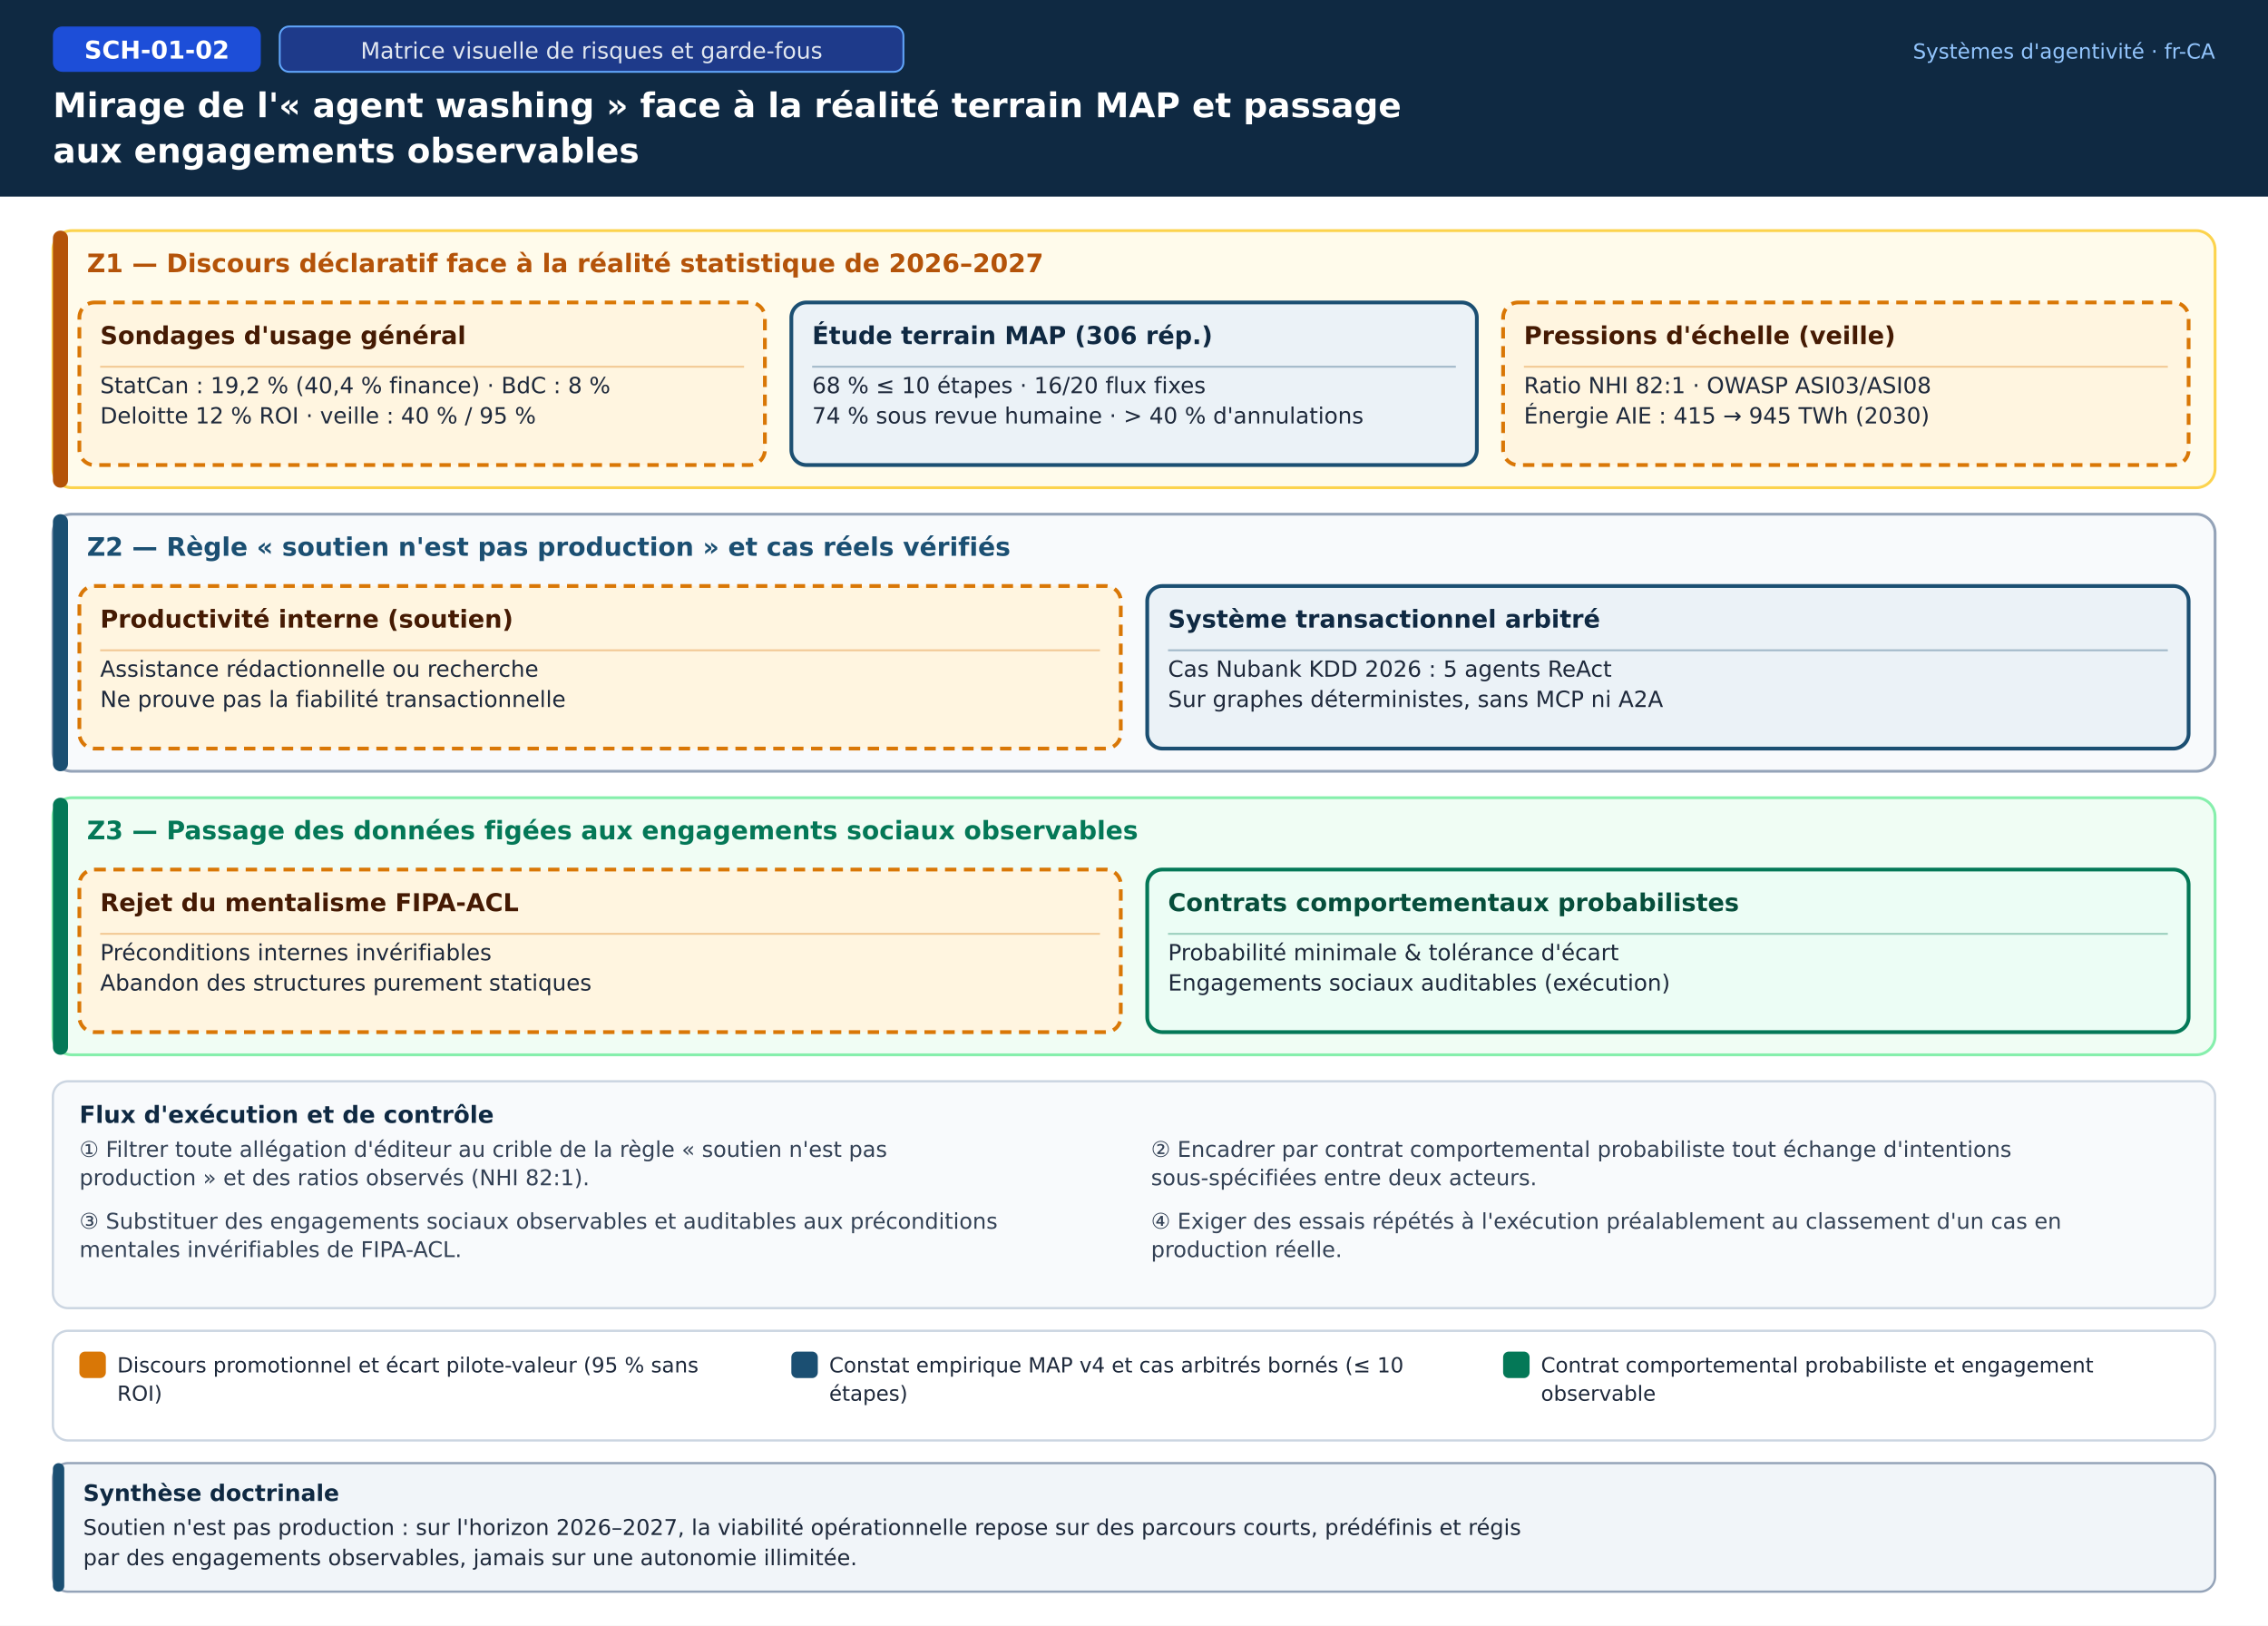
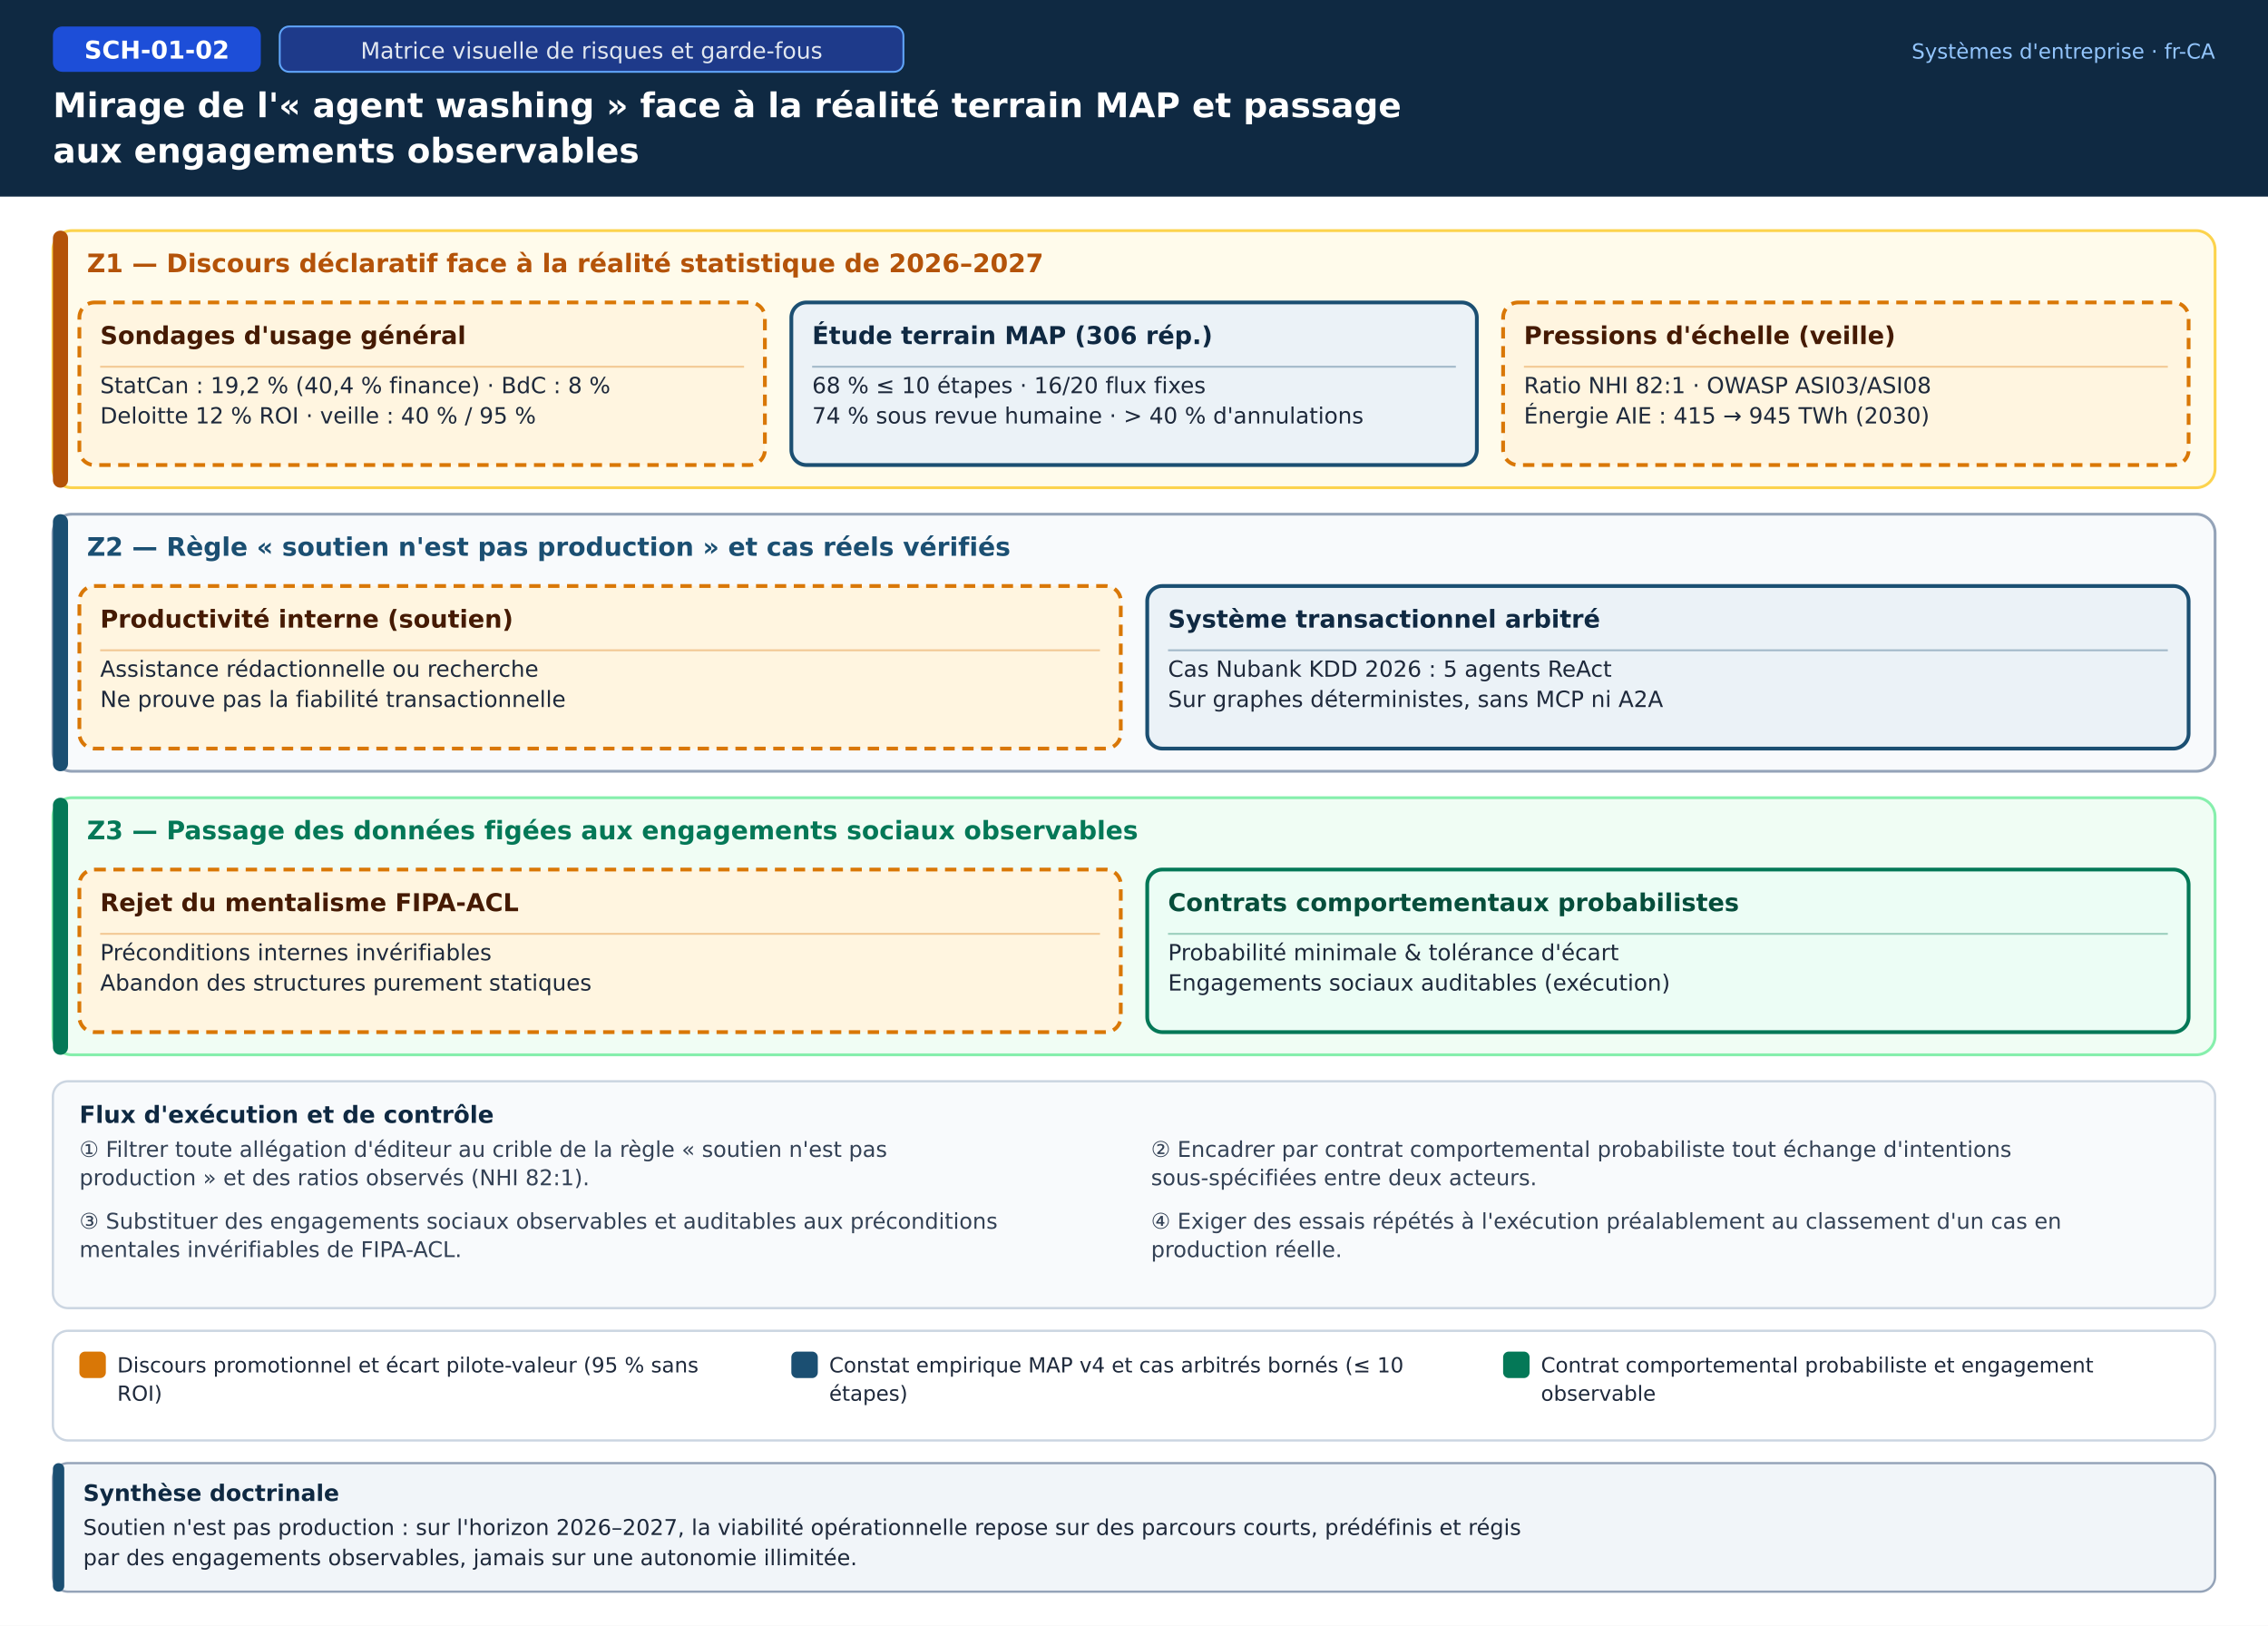
<svg xmlns="http://www.w3.org/2000/svg" viewBox="0 0 1200 860" width="1200" height="860" font-family="DejaVu Sans, Segoe UI, Arial, sans-serif">
  <rect id="bg-canvas" x="0" y="0" width="1200" height="860" fill="#FFFFFF" />
  <rect id="header-bg" x="0" y="0" width="1200" height="104" fill="#0F2942" />
  <rect x="28" y="14" width="110" height="24" rx="5" fill="#1D4ED8" />
  <text x="83" y="31" text-anchor="middle" font-size="13" font-weight="bold" fill="#FFFFFF">SCH-01-02</text>
  <rect x="148" y="14" width="330" height="24" rx="5" fill="#1E3A8A" stroke="#60A5FA" stroke-width="1" />
  <text x="313" y="31" text-anchor="middle" font-size="12" fill="#E2E8F0">Matrice visuelle de risques et garde-fous</text>
-   <text x="1172" y="31" text-anchor="end" font-size="11" fill="#93C5FD">Systèmes d'agentivité · fr-CA</text>
+   <text x="1172" y="31" text-anchor="end" font-size="11" fill="#93C5FD">Systèmes d'entreprise · fr-CA</text>
  <text x="28" y="62" font-size="18" font-weight="bold" fill="#FFFFFF">Mirage de l'« agent washing » face à la réalité terrain MAP et passage</text>
  <text x="28" y="86" font-size="18" font-weight="bold" fill="#FFFFFF">aux engagements observables</text>
  <g id="zone-Z1" class="zone">
    <rect x="28" y="122" width="1144" height="136" rx="10" fill="#FFFBEB" stroke="#FCD34D" stroke-width="1.5" />
    <rect x="28" y="122" width="8" height="136" rx="4" fill="#B45309" />
    <text x="46" y="144" font-size="13.5" font-weight="bold" fill="#B45309">Z1 — Discours déclaratif face à la réalité statistique de 2026–2027</text>
    <g id="node-1" class="node" data-node="true">
      <rect x="42.0" y="160" width="362.7" height="86" rx="8" fill="#FFF5E0" stroke="#D97706" stroke-width="2" stroke-dasharray="6,4" />
      <text x="53.0" y="182" font-size="13" font-weight="bold" fill="#451A03">Sondages d'usage général</text>
      <line x1="53.0" y1="194" x2="393.7" y2="194" stroke="#D97706" stroke-opacity="0.35" stroke-width="1" />
      <text x="53.0" y="208" font-size="11.8" fill="#1E293B">StatCan : 19,2 % (40,4 % finance) · BdC : 8 %</text>
      <text x="53.0" y="224" font-size="11.8" fill="#1E293B">Deloitte 12 % ROI · veille : 40 % / 95 %</text>
    </g>
    <g id="node-2" class="node" data-node="true">
      <rect x="418.7" y="160" width="362.7" height="86" rx="8" fill="#EBF2F7" stroke="#1B4F72" stroke-width="2" />
      <text x="429.7" y="182" font-size="13" font-weight="bold" fill="#0F2942">Étude terrain MAP (306 rép.)</text>
      <line x1="429.7" y1="194" x2="770.3" y2="194" stroke="#1B4F72" stroke-opacity="0.35" stroke-width="1" />
      <text x="429.7" y="208" font-size="11.8" fill="#1E293B">68 % ≤ 10 étapes · 16/20 flux fixes</text>
      <text x="429.7" y="224" font-size="11.8" fill="#1E293B">74 % sous revue humaine · &gt; 40 % d'annulations</text>
    </g>
    <g id="node-3" class="node" data-node="true">
      <rect x="795.3" y="160" width="362.7" height="86" rx="8" fill="#FFF5E0" stroke="#D97706" stroke-width="2" stroke-dasharray="6,4" />
      <text x="806.3" y="182" font-size="13" font-weight="bold" fill="#451A03">Pressions d'échelle (veille)</text>
      <line x1="806.3" y1="194" x2="1147.0" y2="194" stroke="#D97706" stroke-opacity="0.35" stroke-width="1" />
      <text x="806.3" y="208" font-size="11.8" fill="#1E293B">Ratio NHI 82:1 · OWASP ASI03/ASI08</text>
      <text x="806.3" y="224" font-size="11.8" fill="#1E293B">Énergie AIE : 415 → 945 TWh (2030)</text>
    </g>
  </g>
  <g id="zone-Z2" class="zone">
    <rect x="28" y="272" width="1144" height="136" rx="10" fill="#F8FAFC" stroke="#94A3B8" stroke-width="1.5" />
    <rect x="28" y="272" width="8" height="136" rx="4" fill="#1B4F72" />
    <text x="46" y="294" font-size="13.5" font-weight="bold" fill="#1B4F72">Z2 — Règle « soutien n'est pas production » et cas réels vérifiés</text>
    <g id="node-4" class="node" data-node="true">
      <rect x="42.0" y="310" width="551.0" height="86" rx="8" fill="#FFF5E0" stroke="#D97706" stroke-width="2" stroke-dasharray="6,4" />
      <text x="53.0" y="332" font-size="13" font-weight="bold" fill="#451A03">Productivité interne (soutien)</text>
      <line x1="53.0" y1="344" x2="582.0" y2="344" stroke="#D97706" stroke-opacity="0.35" stroke-width="1" />
      <text x="53.0" y="358" font-size="11.8" fill="#1E293B">Assistance rédactionnelle ou recherche</text>
      <text x="53.0" y="374" font-size="11.8" fill="#1E293B">Ne prouve pas la fiabilité transactionnelle</text>
    </g>
    <g id="node-5" class="node" data-node="true">
      <rect x="607.0" y="310" width="551.0" height="86" rx="8" fill="#EBF2F7" stroke="#1B4F72" stroke-width="2" />
      <text x="618.0" y="332" font-size="13" font-weight="bold" fill="#0F2942">Système transactionnel arbitré</text>
      <line x1="618.0" y1="344" x2="1147.0" y2="344" stroke="#1B4F72" stroke-opacity="0.35" stroke-width="1" />
      <text x="618.0" y="358" font-size="11.8" fill="#1E293B">Cas Nubank KDD 2026 : 5 agents ReAct</text>
      <text x="618.0" y="374" font-size="11.8" fill="#1E293B">Sur graphes déterministes, sans MCP ni A2A</text>
    </g>
  </g>
  <g id="zone-Z3" class="zone">
    <rect x="28" y="422" width="1144" height="136" rx="10" fill="#F0FDF4" stroke="#86EFAC" stroke-width="1.5" />
    <rect x="28" y="422" width="8" height="136" rx="4" fill="#047857" />
    <text x="46" y="444" font-size="13.5" font-weight="bold" fill="#047857">Z3 — Passage des données figées aux engagements sociaux observables</text>
    <g id="node-6" class="node" data-node="true">
      <rect x="42.0" y="460" width="551.0" height="86" rx="8" fill="#FFF5E0" stroke="#D97706" stroke-width="2" stroke-dasharray="6,4" />
      <text x="53.0" y="482" font-size="13" font-weight="bold" fill="#451A03">Rejet du mentalisme FIPA-ACL</text>
      <line x1="53.0" y1="494" x2="582.0" y2="494" stroke="#D97706" stroke-opacity="0.35" stroke-width="1" />
      <text x="53.0" y="508" font-size="11.8" fill="#1E293B">Préconditions internes invérifiables</text>
      <text x="53.0" y="524" font-size="11.8" fill="#1E293B">Abandon des structures purement statiques</text>
    </g>
    <g id="node-7" class="node" data-node="true">
      <rect x="607.0" y="460" width="551.0" height="86" rx="8" fill="#ECFDF5" stroke="#047857" stroke-width="2" />
      <text x="618.0" y="482" font-size="13" font-weight="bold" fill="#064E3B">Contrats comportementaux probabilistes</text>
      <line x1="618.0" y1="494" x2="1147.0" y2="494" stroke="#047857" stroke-opacity="0.35" stroke-width="1" />
      <text x="618.0" y="508" font-size="11.8" fill="#1E293B">Probabilité minimale &amp; tolérance d'écart</text>
      <text x="618.0" y="524" font-size="11.8" fill="#1E293B">Engagements sociaux auditables (exécution)</text>
    </g>
  </g>
  <g id="flows-box">
    <rect x="28" y="572" width="1144" height="120" rx="8" fill="#F8FAFC" stroke="#CBD5E1" stroke-width="1.2" />
    <text x="42" y="594" font-size="12.5" font-weight="bold" fill="#0F2942">Flux d'exécution et de contrôle</text>
    <text x="42.0" y="612" font-size="11.5" fill="#334155">① Filtrer toute allégation d'éditeur au crible de la règle « soutien n'est pas</text>
    <text x="42.0" y="627" font-size="11.5" fill="#334155">production » et des ratios observés (NHI 82:1).</text>
    <text x="609.0" y="612" font-size="11.5" fill="#334155">② Encadrer par contrat comportemental probabiliste tout échange d'intentions</text>
    <text x="609.0" y="627" font-size="11.5" fill="#334155">sous-spécifiées entre deux acteurs.</text>
    <text x="42.0" y="650" font-size="11.5" fill="#334155">③ Substituer des engagements sociaux observables et auditables aux préconditions</text>
    <text x="42.0" y="665" font-size="11.5" fill="#334155">mentales invérifiables de FIPA-ACL.</text>
    <text x="609.0" y="650" font-size="11.5" fill="#334155">④ Exiger des essais répétés à l'exécution préalablement au classement d'un cas en</text>
    <text x="609.0" y="665" font-size="11.5" fill="#334155">production réelle.</text>
  </g>
  <g id="legend-box">
    <rect x="28" y="704" width="1144" height="58" rx="8" fill="#FFFFFF" stroke="#CBD5E1" stroke-width="1.2" />
    <rect x="42.0" y="715" width="14" height="14" rx="3" fill="#D97706" />
    <text x="62.0" y="726" font-size="11" fill="#1E293B">Discours promotionnel et écart pilote-valeur (95 % sans</text>
    <text x="62.0" y="741" font-size="11" fill="#1E293B">ROI)</text>
    <rect x="418.7" y="715" width="14" height="14" rx="3" fill="#1B4F72" />
    <text x="438.7" y="726" font-size="11" fill="#1E293B">Constat empirique MAP v4 et cas arbitrés bornés (≤ 10</text>
    <text x="438.7" y="741" font-size="11" fill="#1E293B">étapes)</text>
    <rect x="795.3" y="715" width="14" height="14" rx="3" fill="#047857" />
    <text x="815.3" y="726" font-size="11" fill="#1E293B">Contrat comportemental probabiliste et engagement</text>
    <text x="815.3" y="741" font-size="11" fill="#1E293B">observable</text>
  </g>
  <g id="takeaway-box">
    <rect x="28" y="774" width="1144" height="68" rx="8" fill="#F1F5F9" stroke="#94A3B8" stroke-width="1.2" />
    <rect x="28" y="774" width="6" height="68" rx="3" fill="#1B4F72" />
    <text x="44" y="794" font-size="12" font-weight="bold" fill="#0F2942">Synthèse doctrinale</text>
    <text x="44" y="812" font-size="11.5" fill="#1E293B">Soutien n'est pas production : sur l'horizon 2026–2027, la viabilité opérationnelle repose sur des parcours courts, prédéfinis et régis</text>
    <text x="44" y="828" font-size="11.5" fill="#1E293B">par des engagements observables, jamais sur une autonomie illimitée.</text>
  </g>
</svg>
